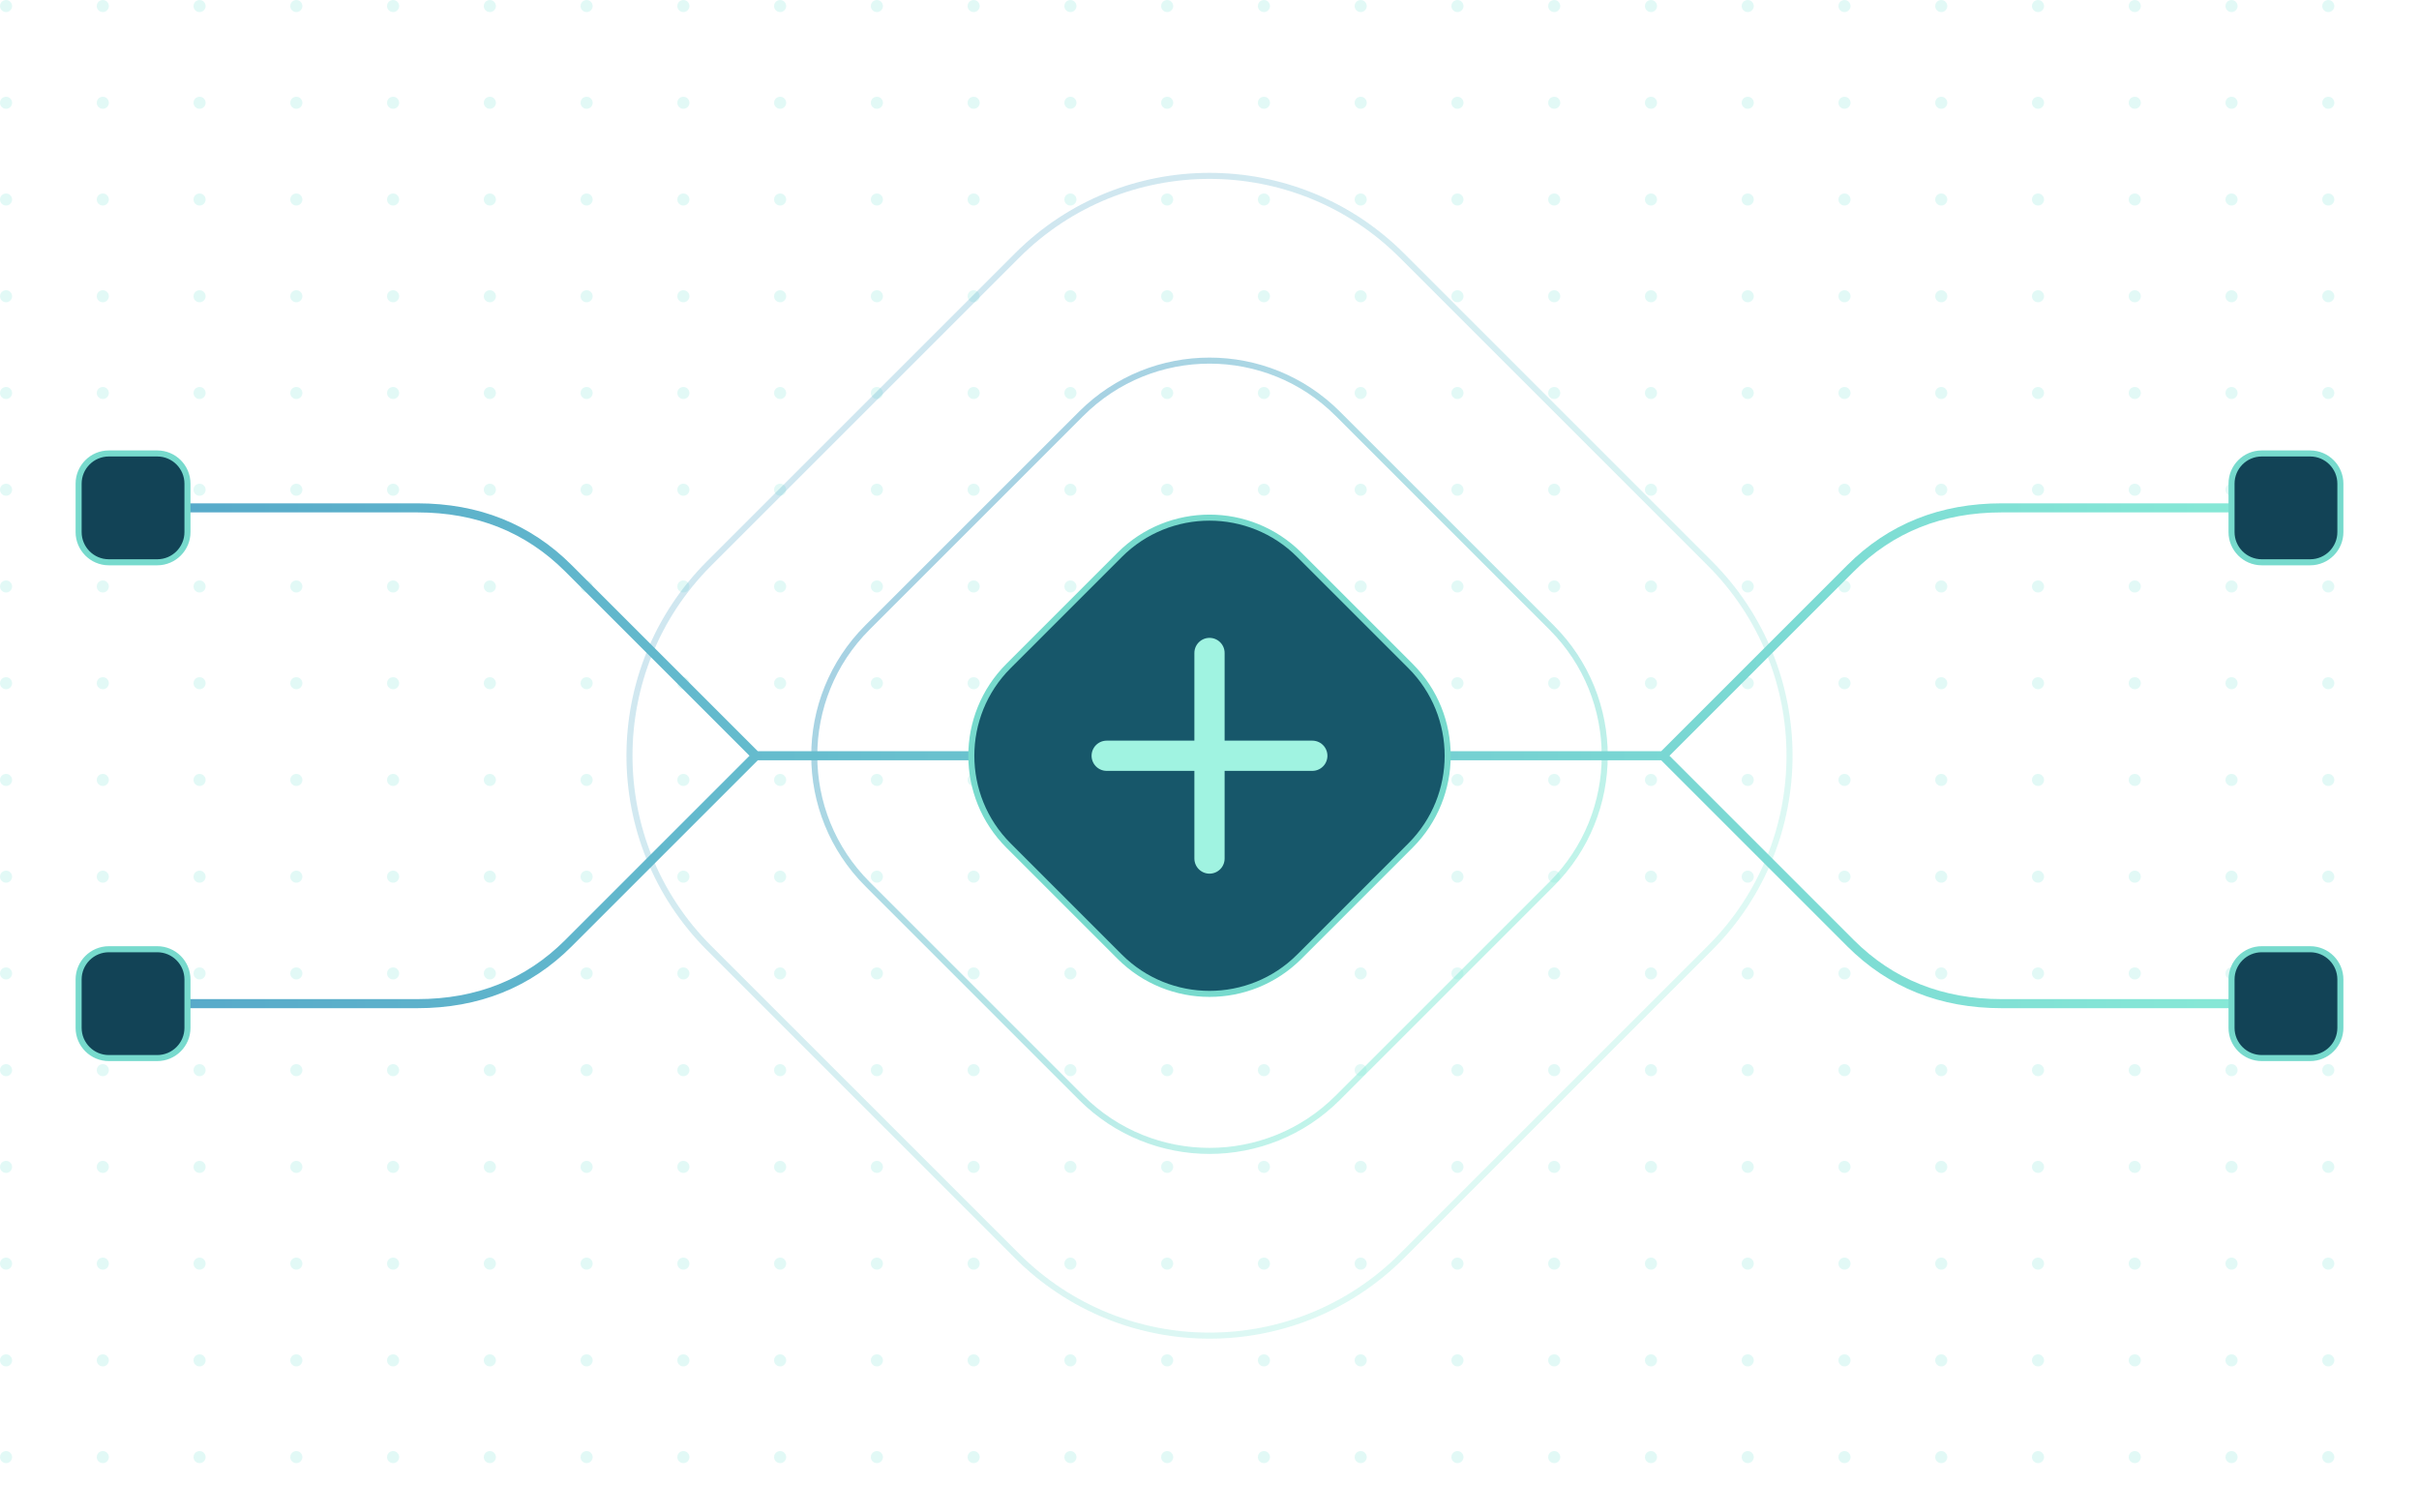
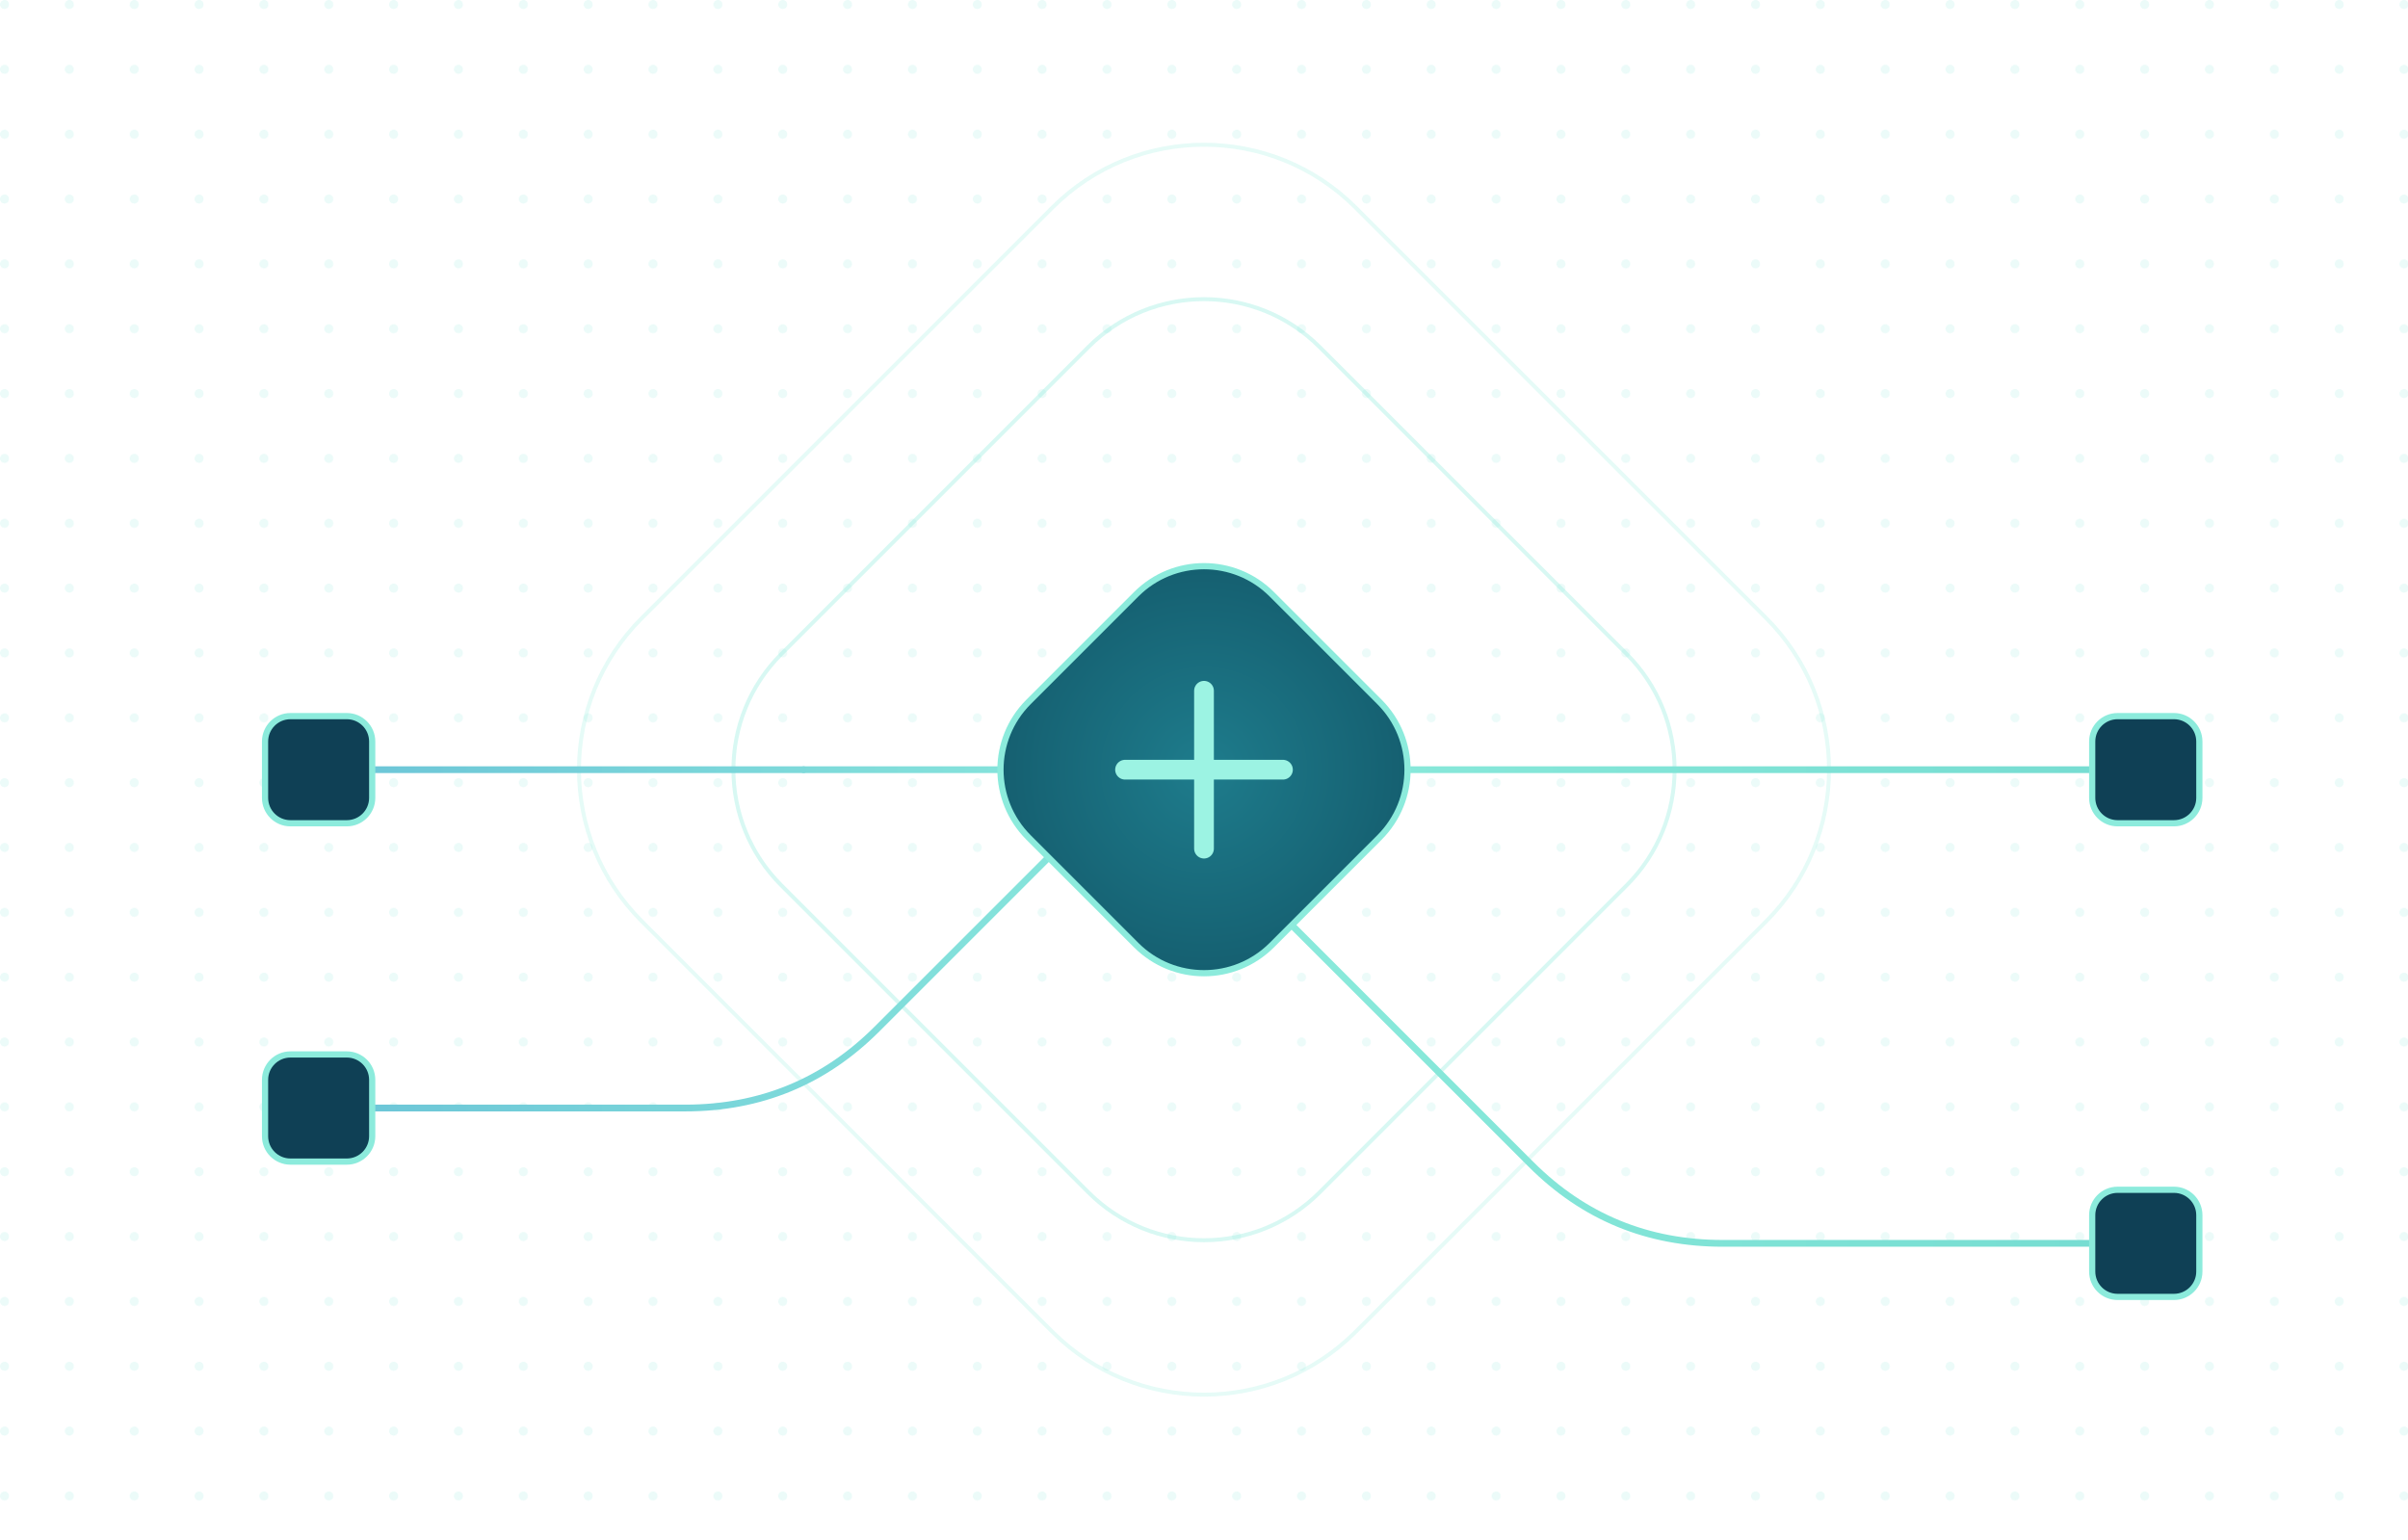
- <svg xmlns="http://www.w3.org/2000/svg" width="400" height="250" viewBox="0 0 400 250" role="img" aria-label="Ilustração dos módulos conectados">
+ <svg xmlns="http://www.w3.org/2000/svg" width="854" height="546" viewBox="0 0 854 546" role="img" aria-label="Ilustração dos módulos conectados">
  <defs>
-     <pattern id="integra-dots" width="16" height="16" patternUnits="userSpaceOnUse">
-       <circle cx="1" cy="1" r="1" fill="#8ce8dc" opacity=".25" />
+     <pattern id="integra-dots" width="23" height="23" patternUnits="userSpaceOnUse">
+       <circle cx="1.6" cy="1.6" r="1.6" fill="#8ce8dc" opacity=".17" />
    </pattern>
-     <linearGradient id="integra-wire">
-       <stop stop-color="#56a8c9" />
-       <stop offset="1" stop-color="#88ead7" />
+     <linearGradient id="integra-wire" x1="0" y1="0" x2="854" y2="0" gradientUnits="userSpaceOnUse">
+       <stop stop-color="#5FB6D6" />
+       <stop offset=".5" stop-color="#8CEBDC" />
+       <stop offset="1" stop-color="#6FD8CE" />
    </linearGradient>
+     <radialGradient id="integra-core" cx="50%" cy="50%" r="60%">
+       <stop stop-color="#1E7C8C" />
+       <stop offset="1" stop-color="#155F70" />
+     </radialGradient>
  </defs>
-   <rect width="400" height="250" fill="url(#integra-dots)" />
-   <g fill="none" stroke="url(#integra-wire)">
-     <rect x="119" y="44" width="162" height="162" rx="45" transform="rotate(45 200 125)" opacity=".28" />
-     <rect x="145" y="70" width="110" height="110" rx="30" transform="rotate(45 200 125)" opacity=".52" />
-     <path d="M22 84h47q15 0 25 10l31 31h150l31 31q10 10 25 10h47M22 166h47q15 0 25-10l31-31m150 0 31-31q10-10 25-10h47" stroke-width="1.5" />
+   <rect x="0" y="0" width="854" height="546" fill="url(#integra-dots)" />
+   <g fill="none" stroke="#8CEBDC" stroke-linejoin="round">
+     <rect x="248" y="94" width="358" height="358" rx="76" transform="rotate(45 427 273)" opacity=".22" stroke-width="1.4" />
+     <rect x="292" y="138" width="270" height="270" rx="58" transform="rotate(45 427 273)" opacity=".34" stroke-width="1.4" />
  </g>
-   <g fill="#124356" stroke="#77dacd">
-     <rect x="13" y="75" width="18" height="18" rx="5" />
-     <rect x="13" y="157" width="18" height="18" rx="5" />
-     <rect x="369" y="75" width="18" height="18" rx="5" />
-     <rect x="369" y="157" width="18" height="18" rx="5" />
-     <rect x="166" y="91" width="68" height="68" rx="21" transform="rotate(45 200 125)" fill="#17576a" />
+   <g fill="none" stroke="url(#integra-wire)" stroke-width="2.4" stroke-linecap="round">
+     <path d="M112 273 H285" />
+     <path d="M112 393 H243 Q283 393 311 365 L427 249" />
+     <path d="M427 273 H742" />
+     <path d="M427 297 L543 413 Q571 441 611 441 L742 441" />
+     <path d="M285 273 L427 273" />
  </g>
-   <path d="M183 125h34m-17-17v34" stroke="#a0f3e1" stroke-width="5" stroke-linecap="round" />
+   <g fill="#0F4055" stroke="#8CEBDC" stroke-width="2.2">
+     <rect x="94" y="254" width="38" height="38" rx="9" />
+     <rect x="94" y="374" width="38" height="38" rx="9" />
+     <rect x="742" y="254" width="38" height="38" rx="9" />
+     <rect x="742" y="422" width="38" height="38" rx="9" />
+   </g>
+   <rect x="366" y="212" width="122" height="122" rx="34" transform="rotate(45 427 273)" fill="url(#integra-core)" stroke="#8CEBDC" stroke-width="2.2" />
+   <path d="M399 273 H455 M427 245 V301" stroke="#9CF3E3" stroke-width="7" stroke-linecap="round" />
</svg>
